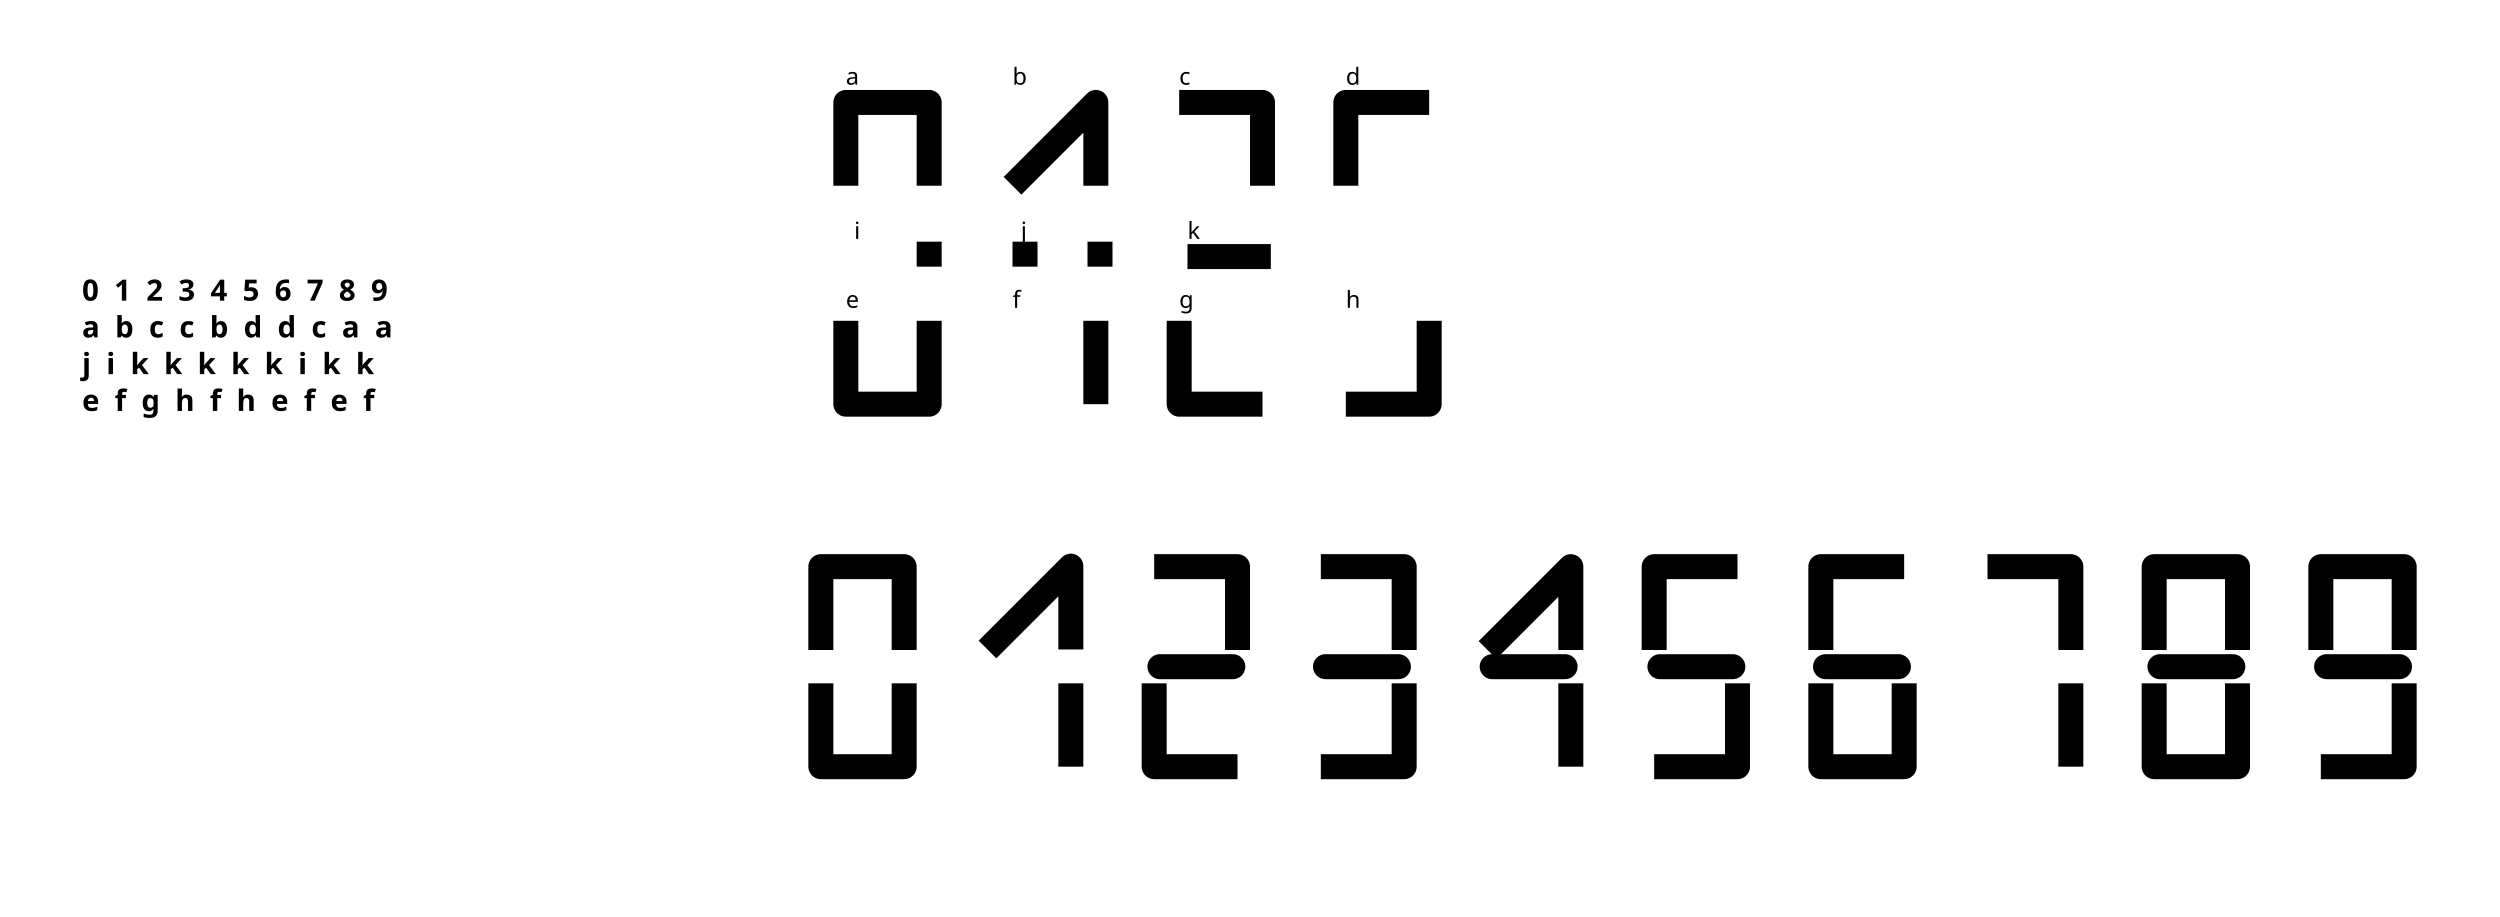
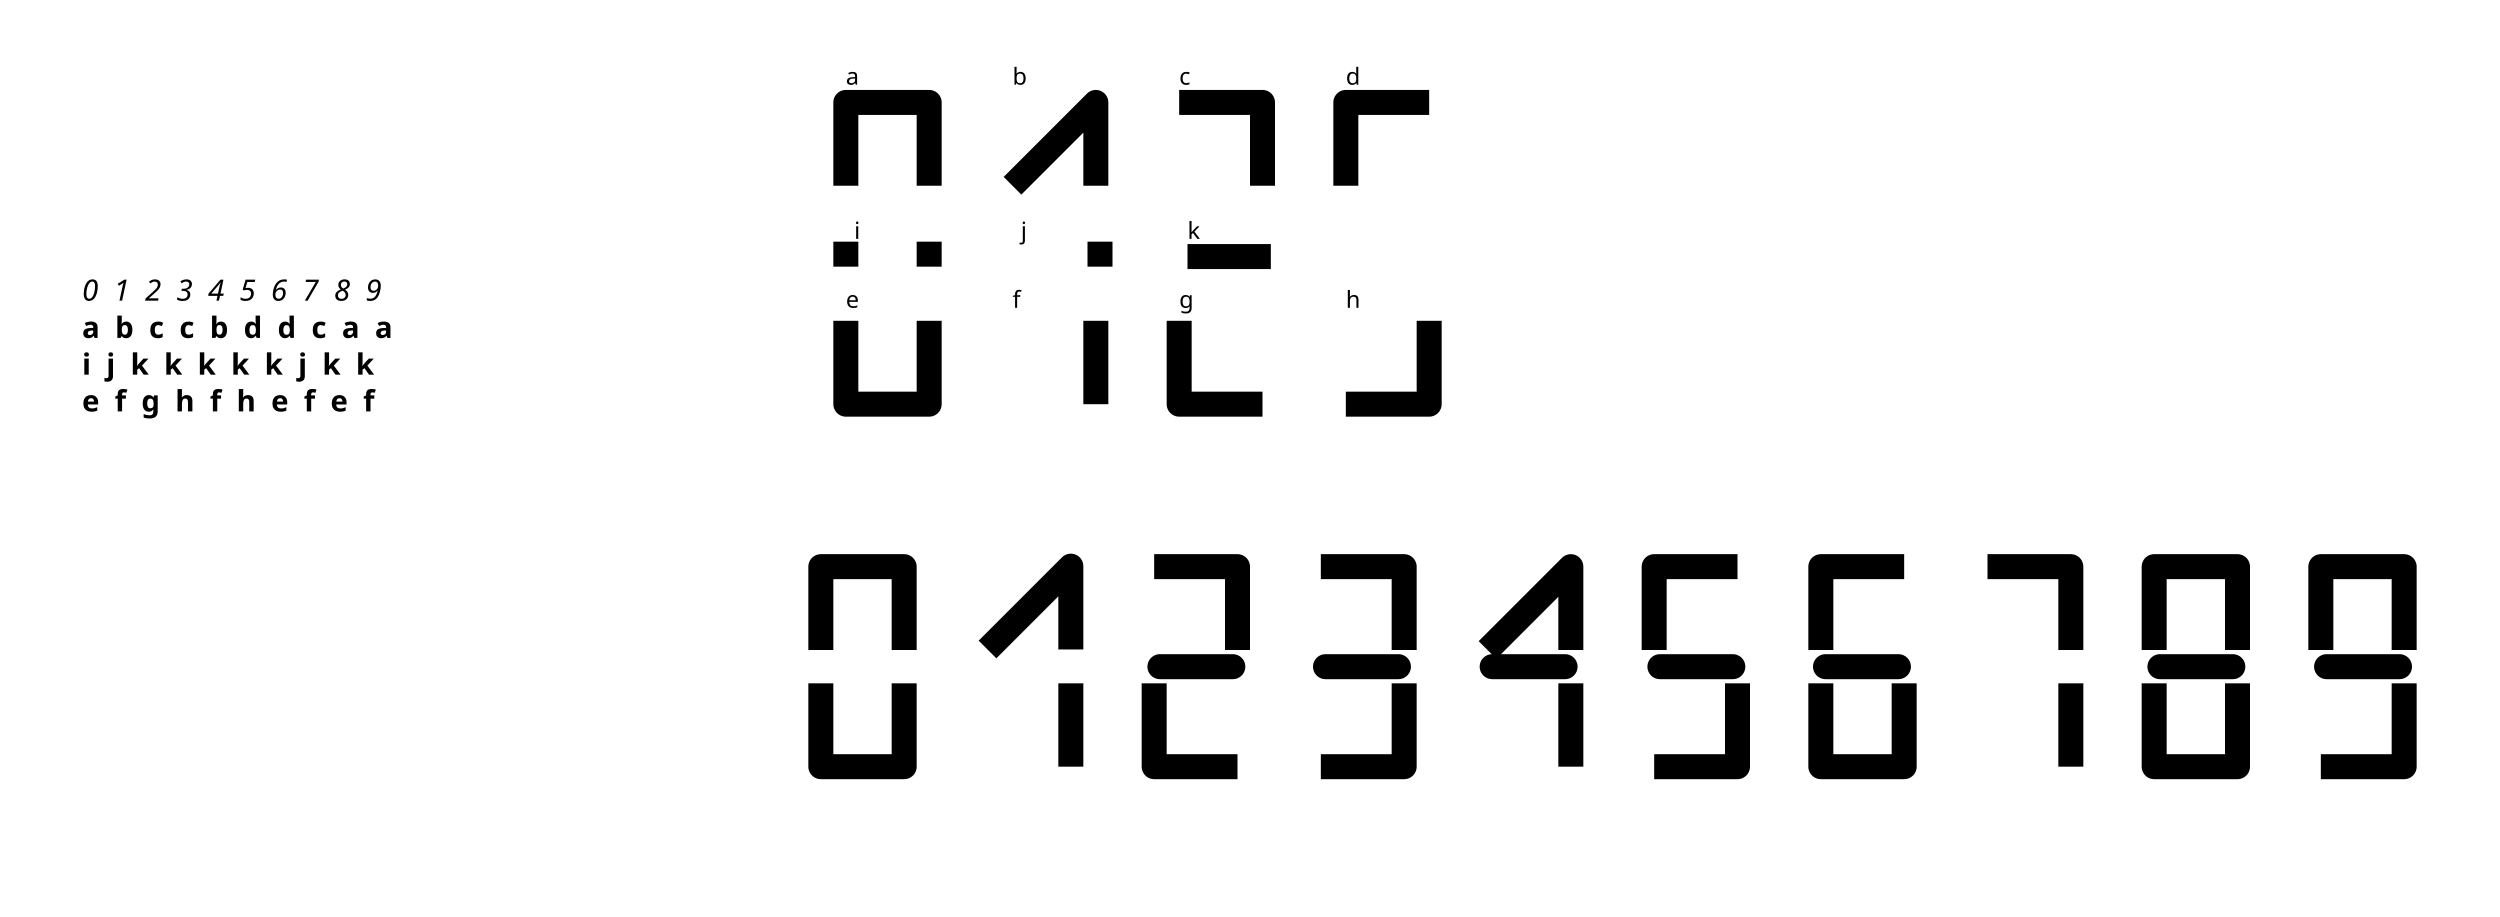
<svg xmlns="http://www.w3.org/2000/svg" xmlns:ns1="http://www.openswatchbook.org/uri/2009/osb" width="300mm" height="110mm" viewBox="0 0 1062.992 389.764" id="svg2" version="1.1">
  <defs id="defs4">
    <linearGradient id="linearGradient5786" ns1:paint="gradient">
      <stop style="stop-color:#000000;stop-opacity:1;" offset="0" id="stop5788" />
      <stop style="stop-color:#000000;stop-opacity:0;" offset="1" id="stop5790" />
    </linearGradient>
    <linearGradient id="linearGradient4316" ns1:paint="solid">
      <stop style="stop-color:#000000;stop-opacity:1;" offset="0" id="stop4318" />
    </linearGradient>
    <linearGradient id="linearGradient4310" ns1:paint="solid">
      <stop style="stop-color:#000000;stop-opacity:1;" offset="0" id="stop4312" />
    </linearGradient>
  </defs>
  <g id="layer1" transform="translate(992.126,-201.9685)">
    <g id="g6533-6-8-7" transform="translate(-148.8182,1874.41)">
      <g id="g7663-8-5-2-9" transform="matrix(1.007168,0.112833,-0.1128335,1.007173,-38.94107,-102.6401)">
        <g id="g7645-8-0-6-0" transform="matrix(0.9973196,-0.07316838,0.07316914,0.9973196,-30.98593,74.29749)">
          <g id="g7724-2-5-2" />
        </g>
      </g>
    </g>
    <path style="fill:none;fill-rule:evenodd;stroke:#000000;stroke-width:10.63;stroke-linecap:butt;stroke-linejoin:round;stroke-miterlimit:4;stroke-dasharray:none;stroke-opacity:1" d="m -632.48,280.953 0,-35.433 35.433,0 0,35.433" id="path4383" />
    <path style="fill:none;fill-rule:evenodd;stroke:#000000;stroke-width:10.63;stroke-linecap:butt;stroke-linejoin:round;stroke-miterlimit:4;stroke-dasharray:none;stroke-opacity:1" d="m -561.614,280.953 35.433,-35.433 0,35.433" id="path4385" />
    <path style="fill:none;fill-rule:evenodd;stroke:#000000;stroke-width:10.63;stroke-linecap:butt;stroke-linejoin:round;stroke-miterlimit:4;stroke-dasharray:none;stroke-opacity:1" d="m -490.748,245.52 35.433,0 0,35.433 0,0" id="path4387" />
    <path style="fill:none;fill-rule:evenodd;stroke:#000000;stroke-width:10.63;stroke-linecap:butt;stroke-linejoin:round;stroke-miterlimit:4;stroke-dasharray:none;stroke-opacity:1" d="m -384.449,245.52 -35.433,0 0,35.433" id="path4389" />
    <path style="fill:none;fill-rule:evenodd;stroke:#000000;stroke-width:10.63;stroke-linecap:butt;stroke-linejoin:round;stroke-miterlimit:4;stroke-dasharray:none;stroke-opacity:1" d="m -597.047,338.386 0,35.433 -35.433,0 0,-35.433" id="path4391" />
    <path style="fill:none;fill-rule:evenodd;stroke:#000000;stroke-width:10.63;stroke-linecap:butt;stroke-linejoin:round;stroke-miterlimit:4;stroke-dasharray:none;stroke-opacity:1" d="m -526.181,338.386 0,35.433" id="path4393" />
    <path style="fill:none;fill-rule:evenodd;stroke:#000000;stroke-width:10.63;stroke-linecap:butt;stroke-linejoin:round;stroke-miterlimit:4;stroke-dasharray:none;stroke-opacity:1" d="m -490.748,338.386 0,35.433 35.433,0" id="path4395" />
    <path style="fill:none;fill-rule:evenodd;stroke:#000000;stroke-width:10.63;stroke-linecap:butt;stroke-linejoin:round;stroke-miterlimit:4;stroke-dasharray:none;stroke-opacity:1" d="m -384.449,338.386 0,35.433 -35.433,0" id="path4397" />
    <text xml:space="preserve" style="font-style:normal;font-weight:normal;font-size:10px;line-height:125%;font-family:sans-serif;letter-spacing:0px;word-spacing:0px;fill:#000000;fill-opacity:1;stroke:none;stroke-width:1px;stroke-linecap:butt;stroke-linejoin:miter;stroke-opacity:1" x="407.48" y="411.024" id="text4399">
      <tspan id="tspan4401" x="407.48" y="411.024" />
    </text>
    <text xml:space="preserve" style="font-style:normal;font-weight:normal;font-size:10px;line-height:125%;font-family:sans-serif;letter-spacing:0px;word-spacing:0px;fill:#000000;fill-opacity:1;stroke:none;stroke-width:1px;stroke-linecap:butt;stroke-linejoin:miter;stroke-opacity:1" x="389.764" y="414.567" id="text4403">
      <tspan id="tspan4405" x="389.764" y="414.567" />
    </text>
    <text xml:space="preserve" style="font-style:normal;font-weight:normal;font-size:10px;line-height:125%;font-family:sans-serif;letter-spacing:0px;word-spacing:0px;fill:#000000;fill-opacity:1;stroke:none;stroke-width:1px;stroke-linecap:butt;stroke-linejoin:miter;stroke-opacity:1" x="393.307" y="414.567" id="text4407">
      <tspan id="tspan4409" x="393.307" y="414.567" />
    </text>
    <text xml:space="preserve" style="font-style:normal;font-weight:normal;font-size:10px;line-height:125%;font-family:sans-serif;letter-spacing:0px;word-spacing:0px;fill:#000000;fill-opacity:1;stroke:none;stroke-width:1px;stroke-linecap:butt;stroke-linejoin:miter;stroke-opacity:1" x="-632.48" y="237.976" id="text4411">
      <tspan id="tspan4413" x="-632.48" y="237.976">a</tspan>
    </text>
    <text xml:space="preserve" style="font-style:normal;font-weight:normal;font-size:10px;line-height:125%;font-family:sans-serif;letter-spacing:0px;word-spacing:0px;fill:#000000;fill-opacity:1;stroke:none;stroke-width:1px;stroke-linecap:butt;stroke-linejoin:miter;stroke-opacity:1" x="-561.614" y="237.976" id="text4415">
      <tspan id="tspan4417" x="-561.614" y="237.976">b</tspan>
    </text>
    <text xml:space="preserve" style="font-style:normal;font-weight:normal;font-size:10px;line-height:125%;font-family:sans-serif;letter-spacing:0px;word-spacing:0px;fill:#000000;fill-opacity:1;stroke:none;stroke-width:1px;stroke-linecap:butt;stroke-linejoin:miter;stroke-opacity:1" x="-490.748" y="237.976" id="text4419">
      <tspan id="tspan4421" x="-490.748" y="237.976">c</tspan>
    </text>
    <text xml:space="preserve" style="font-style:normal;font-weight:normal;font-size:10px;line-height:125%;font-family:sans-serif;letter-spacing:0px;word-spacing:0px;fill:#000000;fill-opacity:1;stroke:none;stroke-width:1px;stroke-linecap:butt;stroke-linejoin:miter;stroke-opacity:1" x="-419.882" y="237.976" id="text4423">
      <tspan id="tspan4425" x="-419.882" y="237.976">d</tspan>
    </text>
    <text xml:space="preserve" style="font-style:normal;font-weight:normal;font-size:10px;line-height:125%;font-family:sans-serif;letter-spacing:0px;word-spacing:0px;fill:#000000;fill-opacity:1;stroke:none;stroke-width:1px;stroke-linecap:butt;stroke-linejoin:miter;stroke-opacity:1" x="-632.48" y="332.842" id="text4427">
      <tspan id="tspan4429" x="-632.48" y="332.842">e</tspan>
    </text>
    <text xml:space="preserve" style="font-style:normal;font-weight:normal;font-size:10px;line-height:125%;font-family:sans-serif;letter-spacing:0px;word-spacing:0px;fill:#000000;fill-opacity:1;stroke:none;stroke-width:1px;stroke-linecap:butt;stroke-linejoin:miter;stroke-opacity:1" x="-561.614" y="332.842" id="text4431">
      <tspan id="tspan4433" x="-561.614" y="332.842">f</tspan>
    </text>
    <text xml:space="preserve" style="font-style:normal;font-weight:normal;font-size:10px;line-height:125%;font-family:sans-serif;letter-spacing:0px;word-spacing:0px;fill:#000000;fill-opacity:1;stroke:none;stroke-width:1px;stroke-linecap:butt;stroke-linejoin:miter;stroke-opacity:1" x="-490.748" y="332.842" id="text4435">
      <tspan id="tspan4437" x="-490.748" y="332.842">g</tspan>
    </text>
    <text xml:space="preserve" style="font-style:normal;font-weight:normal;font-size:10px;line-height:125%;font-family:sans-serif;letter-spacing:0px;word-spacing:0px;fill:#000000;fill-opacity:1;stroke:none;stroke-width:1px;stroke-linecap:butt;stroke-linejoin:miter;stroke-opacity:1" x="-419.882" y="332.842" id="text4439">
      <tspan id="tspan4441" x="-419.882" y="332.842">h</tspan>
    </text>
    <text xml:space="preserve" style="font-style:normal;font-weight:normal;font-size:10px;line-height:125%;font-family:sans-serif;letter-spacing:0px;word-spacing:0px;fill:#000000;fill-opacity:1;stroke:none;stroke-width:1px;stroke-linecap:butt;stroke-linejoin:miter;stroke-opacity:1" x="-957.243" y="329.809" id="text4466">
-       <tspan x="-957.243" y="329.809" style="font-style:normal;font-variant:normal;font-weight:bold;font-stretch:normal;font-size:12.5px;font-family:'Courier 10 Pitch';-inkscape-font-specification:'Courier 10 Pitch Bold'" id="tspan4474">0  1  2  3  4  5  6  7  8  9</tspan>
-       <tspan x="-957.243" y="345.434" style="font-style:normal;font-variant:normal;font-weight:bold;font-stretch:normal;font-size:12.5px;font-family:'Courier 10 Pitch';-inkscape-font-specification:'Courier 10 Pitch Bold'" id="tspan4478">a  b  c  c  b  d  d  c  a  a</tspan>
-       <tspan x="-957.243" y="361.059" style="font-style:normal;font-variant:normal;font-weight:bold;font-stretch:normal;font-size:12.5px;font-family:'Courier 10 Pitch';-inkscape-font-specification:'Courier 10 Pitch Bold'" id="tspan4472">j  i  k  k  k  k  k  i  k  k</tspan>
-       <tspan x="-957.243" y="376.684" style="font-style:normal;font-variant:normal;font-weight:bold;font-stretch:normal;font-size:12.5px;font-family:'Courier 10 Pitch';-inkscape-font-specification:'Courier 10 Pitch Bold'" id="tspan4482">e  f  g  h  f  h  e  f  e  f</tspan>
+       <tspan x="-957.243" y="329.809" style="font-style:italic;font-variant:normal;font-weight:normal;font-stretch:normal;font-size:12.5px;font-family:'Courier 10 Pitch';-inkscape-font-specification:'Courier 10 Pitch Italic'" id="tspan4474">0  1  2  3  4  5  6  7  8  9</tspan>
+       <tspan x="-957.243" y="345.655" style="font-style:normal;font-variant:normal;font-weight:bold;font-stretch:normal;font-size:12.5px;font-family:'Courier 10 Pitch';-inkscape-font-specification:'Courier 10 Pitch Bold'" id="tspan4478">a  b  c  c  b  d  d  c  a  a</tspan>
+       <tspan x="-957.243" y="361.28" style="font-style:normal;font-variant:normal;font-weight:bold;font-stretch:normal;font-size:12.5px;font-family:'Courier 10 Pitch';-inkscape-font-specification:'Courier 10 Pitch Bold'" id="tspan4472">i  j  k  k  k  k  k  j  k  k</tspan>
+       <tspan x="-957.243" y="376.905" style="font-style:normal;font-variant:normal;font-weight:bold;font-stretch:normal;font-size:12.5px;font-family:'Courier 10 Pitch';-inkscape-font-specification:'Courier 10 Pitch Bold'" id="tspan4482">e  f  g  h  f  h  e  f  e  f</tspan>
    </text>
    <g transform="matrix(0,-0.8956992,0.8956992,0,593.1127,-221.6539)" id="g5482-9" />
    <g id="g5482-5-8-9-6-7" transform="matrix(0,-1,1,0,-825.591,-187.7961)" style="fill:#ff00ff" />
    <g id="g5482-5-8-9-6-2-6" transform="matrix(-1,0,0,-1,-836.2216,864.567)" style="fill:#ff00ff" />
    <g id="g5482-5-8-9-6-2-3-4" transform="matrix(0,1,-1,0,251.5746,910.6306)" style="fill:#ff00ff" />
    <g id="g5482-5-8-9-6-2-3-2-2-3" transform="translate(460.6307,-35.43322)" style="fill:#ff00ff" />
    <path style="fill:none;fill-rule:evenodd;stroke:#000000;stroke-width:0.01;stroke-linecap:butt;stroke-linejoin:miter;stroke-miterlimit:4;stroke-dasharray:none;stroke-opacity:1" d="m -1213.212,173.735 0.875,-5.477 0,0" id="path5627" />
    <g id="g4343-3" transform="matrix(0.9669823,0,0,0.9669823,-8.625515,487.2202)">
      <g id="g4483-3" />
    </g>
    <g id="g5324-78" transform="matrix(1.048077,0,0,1.048077,378.6744,50.58712)">
      <g transform="matrix(0.9669791,0,0,0.9669841,37.44125,23.04479)" id="g4343-68">
        <g id="g4483-4" />
      </g>
    </g>
    <g id="g5324-0" transform="matrix(1.048077,0,0,1.048077,-49.19647,411.1261)">
      <g transform="matrix(0.9669791,0,0,0.9669841,37.44125,23.04479)" id="g4343-9">
        <g transform="matrix(2.6060543e-6,0.9999974,-1.000003,-2.6060407e-6,1827.429,-448.4593)" id="g4360-7-6" />
        <g id="g5324-7-1" transform="matrix(1.034148,0,0,1.034143,-33.47438,-32.57313)" style="fill:#ff9955" />
      </g>
      <g transform="translate(312.723,-2.20153)" id="g5143-5-4" />
      <g id="g5964-8" transform="translate(-3.380745,-3.380774)">
        <g style="fill:#ff9955;fill-opacity:1" id="g5143-10" transform="matrix(1.272173,0,0,1.272173,-256.1705,-155.0342)" />
        <g style="fill:#ff7f2a;fill-opacity:1" id="g5143-2-3" transform="matrix(1.272173,0,0,1.272173,-232.5052,-151.6534)" />
      </g>
      <g transform="matrix(0,-1.272173,1.272173,0,290.9348,2088.059)" id="g5143-1-4" style="fill:#ff9955;fill-opacity:1" />
      <g transform="matrix(0,-1.272173,1.272173,0,294.3155,2064.394)" id="g5143-2-5-4" style="fill:#ff7f2a;fill-opacity:1" />
      <g transform="matrix(-1,0,0,-1,2281.238,1382.539)" id="g5964-6-4-4">
        <g style="fill:#ff9955;fill-opacity:1" id="g5143-1-9-7" transform="matrix(1.272173,0,0,1.272173,-256.1705,-155.0342)" />
        <g style="fill:#ff7f2a;fill-opacity:1" id="g5143-2-5-1-6" transform="matrix(1.272173,0,0,1.272173,-232.5052,-151.6534)" />
      </g>
      <g transform="matrix(0,1,-1,0,1831.889,-452.7305)" id="g5964-6-4-7-17">
        <g style="fill:#ff9955;fill-opacity:1" id="g5143-1-9-1-5" transform="matrix(1.272173,0,0,1.272173,-256.1705,-155.0342)" />
        <g style="fill:#ff7f2a;fill-opacity:1" id="g5143-2-5-1-9-96" transform="matrix(1.272173,0,0,1.272173,-232.5052,-151.6534)" />
      </g>
    </g>
    <g id="g10180" transform="matrix(0.92321,-0.3842959,0.3842959,0.92321,-920.5267,615.7621)" />
    <g id="g4929-8" transform="matrix(-1,0,0,1,1952.363,928.8788)" />
    <g id="g7716" />
    <g transform="translate(425.1969,0.00526445)" id="g7716-3" />
    <g id="g4640-1-0-1-2" transform="matrix(-0.9953104,0.09673321,0.09673321,0.9953104,2340.674,1654.553)" />
    <path style="fill:none;fill-rule:evenodd;stroke:#000000;stroke-width:10.63;stroke-linecap:butt;stroke-linejoin:round;stroke-miterlimit:4;stroke-dasharray:none;stroke-opacity:1" d="m -643.11,478.346 0,-35.433 35.433,0 0,35.433" id="path4383-3" />
    <path style="fill:none;fill-rule:evenodd;stroke:#000000;stroke-width:10.63;stroke-linecap:butt;stroke-linejoin:round;stroke-miterlimit:4;stroke-dasharray:none;stroke-opacity:1" d="m -607.677,492.52 0,35.433 -35.433,0 0,-35.433" id="path4391-3" />
    <path style="fill:none;fill-rule:evenodd;stroke:#000000;stroke-width:10.63;stroke-linecap:butt;stroke-linejoin:round;stroke-miterlimit:4;stroke-dasharray:none;stroke-opacity:1" d="m -572.244,478.132 35.433,-35.433 0,35.433" id="path4385-6" />
    <path style="fill:none;fill-rule:evenodd;stroke:#000000;stroke-width:10.63;stroke-linecap:butt;stroke-linejoin:round;stroke-miterlimit:4;stroke-dasharray:none;stroke-opacity:1" d="m -536.811,492.52 0,35.433" id="path4393-7" transform="translate(-3.4718624e-6,-4.9606299e-6)" />
    <path style="fill:none;fill-rule:evenodd;stroke:#000000;stroke-width:10.63;stroke-linecap:butt;stroke-linejoin:round;stroke-miterlimit:4;stroke-dasharray:none;stroke-opacity:1" d="m -501.378,442.913 35.433,0 0,35.433 0,0" id="path4387-5" />
    <path style="fill:none;fill-rule:evenodd;stroke:#000000;stroke-width:10.63;stroke-linecap:butt;stroke-linejoin:round;stroke-miterlimit:4;stroke-dasharray:none;stroke-opacity:1" d="m -501.378,492.52 0,35.433 35.433,0" id="path4395-3" />
    <path style="fill:none;fill-rule:evenodd;stroke:#000000;stroke-width:10.63;stroke-linecap:butt;stroke-linejoin:round;stroke-miterlimit:4;stroke-dasharray:none;stroke-opacity:1" d="m -430.512,442.913 35.433,0 0,35.433 0,0" id="path4387-5-5" />
    <path style="fill:none;fill-rule:evenodd;stroke:#000000;stroke-width:10.63;stroke-linecap:butt;stroke-linejoin:round;stroke-miterlimit:4;stroke-dasharray:none;stroke-opacity:1" d="m -395.079,492.52 0,35.433 -35.433,0" id="path4397-6" />
    <path style="fill:none;fill-rule:evenodd;stroke:#000000;stroke-width:10.63;stroke-linecap:butt;stroke-linejoin:round;stroke-miterlimit:4;stroke-dasharray:none;stroke-opacity:1" d="m -359.646,478.346 35.433,-35.433 0,35.433" id="path4385-6-2" />
    <path style="fill:none;fill-rule:evenodd;stroke:#000000;stroke-width:10.63;stroke-linecap:butt;stroke-linejoin:round;stroke-miterlimit:4;stroke-dasharray:none;stroke-opacity:1" d="m -324.213,492.52 0,35.433" id="path4393-7-9" />
    <path style="fill:none;fill-rule:evenodd;stroke:#000000;stroke-width:10.63;stroke-linecap:butt;stroke-linejoin:round;stroke-miterlimit:4;stroke-dasharray:none;stroke-opacity:1" d="m -182.48,442.913 -35.433,0 0,35.433" id="path4389-1" />
    <path style="fill:none;fill-rule:evenodd;stroke:#000000;stroke-width:10.63;stroke-linecap:butt;stroke-linejoin:round;stroke-miterlimit:4;stroke-dasharray:none;stroke-opacity:1" d="m -182.48,492.52 0,35.433 -35.433,0 0,-35.433" id="path4391-2" />
    <path style="fill:none;fill-rule:evenodd;stroke:#000000;stroke-width:10.63;stroke-linecap:butt;stroke-linejoin:round;stroke-miterlimit:4;stroke-dasharray:none;stroke-opacity:1" d="m -147.047,442.913 35.433,0 0,35.433 0,0" id="path4387-7" />
    <path style="fill:none;fill-rule:evenodd;stroke:#000000;stroke-width:10.63;stroke-linecap:butt;stroke-linejoin:round;stroke-miterlimit:4;stroke-dasharray:none;stroke-opacity:1" d="m -111.614,492.52 0,35.433" id="path4393-0" />
    <path style="fill:none;fill-rule:evenodd;stroke:#000000;stroke-width:10.63;stroke-linecap:butt;stroke-linejoin:round;stroke-miterlimit:4;stroke-dasharray:none;stroke-opacity:1" d="m -76.181,478.346 0,-35.433 35.433,0 0,35.433" id="path4383-3-9" />
    <path style="fill:none;fill-rule:evenodd;stroke:#000000;stroke-width:10.63;stroke-linecap:butt;stroke-linejoin:round;stroke-miterlimit:4;stroke-dasharray:none;stroke-opacity:1" d="m -40.748,492.52 0,35.433 -35.433,0 0,-35.433" id="path4391-3-3" />
    <path style="fill:none;fill-rule:evenodd;stroke:#000000;stroke-width:10.63;stroke-linecap:butt;stroke-linejoin:round;stroke-miterlimit:4;stroke-dasharray:none;stroke-opacity:1" d="m -5.315,478.346 0,-35.433 35.433,0 0,35.433" id="path4383-6" />
    <path style="fill:none;fill-rule:evenodd;stroke:#000000;stroke-width:10.63;stroke-linecap:butt;stroke-linejoin:round;stroke-miterlimit:4;stroke-dasharray:none;stroke-opacity:1" d="m 30.118,492.52 0,35.433 -35.433,0" id="path4397-0" />
    <path style="fill:none;fill-rule:evenodd;stroke:#000000;stroke-width:10.63;stroke-linecap:butt;stroke-linejoin:round;stroke-miterlimit:4;stroke-dasharray:none;stroke-opacity:1" d="m -253.346,442.913 -35.433,0 0,35.433" id="path4389-1-0" />
    <path style="fill:none;fill-rule:evenodd;stroke:#000000;stroke-width:10.63;stroke-linecap:butt;stroke-linejoin:round;stroke-miterlimit:4;stroke-dasharray:none;stroke-opacity:1" d="m -253.346,492.52 0,35.433 -35.433,0" id="path4397-2" />
    <path style="fill:none;fill-rule:evenodd;stroke:#000000;stroke-width:10.63;stroke-linecap:round;stroke-linejoin:miter;stroke-miterlimit:4;stroke-dasharray:none;stroke-opacity:1" d="m -498.935,485.433 31.004,0" id="path4529" />
    <path style="fill:none;fill-rule:evenodd;stroke:#000000;stroke-width:10.63;stroke-linecap:round;stroke-linejoin:miter;stroke-miterlimit:4;stroke-dasharray:none;stroke-opacity:1" d="m -428.526,485.433 31.004,0" id="path4529-5" />
    <path style="fill:none;fill-rule:evenodd;stroke:#000000;stroke-width:10.63;stroke-linecap:round;stroke-linejoin:miter;stroke-miterlimit:4;stroke-dasharray:none;stroke-opacity:1" d="m -357.659,485.433 31.004,0" id="path4529-5-9" />
    <path style="fill:none;fill-rule:evenodd;stroke:#000000;stroke-width:10.63;stroke-linecap:round;stroke-linejoin:miter;stroke-miterlimit:4;stroke-dasharray:none;stroke-opacity:1" d="m -286.337,485.433 31.004,0" id="path4529-5-9-2" />
    <path style="fill:none;fill-rule:evenodd;stroke:#000000;stroke-width:10.63;stroke-linecap:round;stroke-linejoin:miter;stroke-miterlimit:4;stroke-dasharray:none;stroke-opacity:1" d="m -215.927,485.433 31.004,0" id="path4529-5-9-28" />
    <path style="fill:none;fill-rule:evenodd;stroke:#000000;stroke-width:10.63;stroke-linecap:round;stroke-linejoin:miter;stroke-miterlimit:4;stroke-dasharray:none;stroke-opacity:1" d="m -73.738,485.433 31.004,0" id="path4529-5-9-9-7" />
    <path style="fill:none;fill-rule:evenodd;stroke:#000000;stroke-width:10.63;stroke-linecap:round;stroke-linejoin:miter;stroke-miterlimit:4;stroke-dasharray:none;stroke-opacity:1" d="m -2.872,485.433 31.004,0" id="path4529-5-9-9-3" />
    <path style="fill:none;fill-rule:evenodd;stroke:#000000;stroke-width:10.63;stroke-linecap:butt;stroke-linejoin:round;stroke-miterlimit:4;stroke-dasharray:none;stroke-opacity:1" d="m -602.362,310.039 10.63,0" id="path4383-36" />
    <path style="fill:none;fill-rule:evenodd;stroke:#000000;stroke-width:10.63;stroke-linecap:butt;stroke-linejoin:round;stroke-miterlimit:4;stroke-dasharray:none;stroke-opacity:1" d="m -529.724,310.039 10.63,0" id="path4385-7" />
    <path style="fill:none;fill-rule:evenodd;stroke:#000000;stroke-width:10.63;stroke-linecap:butt;stroke-linejoin:round;stroke-miterlimit:4;stroke-dasharray:none;stroke-opacity:1" d="m -487.205,311.071 35.433,0" id="path4387-53" />
    <text xml:space="preserve" style="font-style:normal;font-weight:normal;font-size:10px;line-height:125%;font-family:sans-serif;letter-spacing:0px;word-spacing:0px;fill:#000000;fill-opacity:1;stroke:none;stroke-width:1px;stroke-linecap:butt;stroke-linejoin:miter;stroke-opacity:1" x="-628.937" y="303.528" id="text4411-6">
      <tspan id="tspan4413-2" x="-628.937" y="303.528">i</tspan>
    </text>
    <text xml:space="preserve" style="font-style:normal;font-weight:normal;font-size:10px;line-height:125%;font-family:sans-serif;letter-spacing:0px;word-spacing:0px;fill:#000000;fill-opacity:1;stroke:none;stroke-width:1px;stroke-linecap:butt;stroke-linejoin:miter;stroke-opacity:1" x="-558.071" y="303.528" id="text4415-9">
      <tspan id="tspan4417-1" x="-558.071" y="303.528">j</tspan>
    </text>
    <text xml:space="preserve" style="font-style:normal;font-weight:normal;font-size:10px;line-height:125%;font-family:sans-serif;letter-spacing:0px;word-spacing:0px;fill:#000000;fill-opacity:1;stroke:none;stroke-width:1px;stroke-linecap:butt;stroke-linejoin:miter;stroke-opacity:1" x="-487.205" y="303.528" id="text4419-2">
      <tspan id="tspan4421-7" x="-487.205" y="303.528">k</tspan>
    </text>
-     <path style="fill:none;fill-rule:evenodd;stroke:#000000;stroke-width:10.63;stroke-linecap:butt;stroke-linejoin:round;stroke-miterlimit:4;stroke-dasharray:none;stroke-opacity:1" d="m -561.614,310.039 10.63,0" id="path4385-7-3" />
+     <path style="fill:none;fill-rule:evenodd;stroke:#000000;stroke-width:10.63;stroke-linecap:butt;stroke-linejoin:round;stroke-miterlimit:4;stroke-dasharray:none;stroke-opacity:1" d="m -637.795,310.039 10.63,0" id="path4385-7-3" />
  </g>
</svg>
